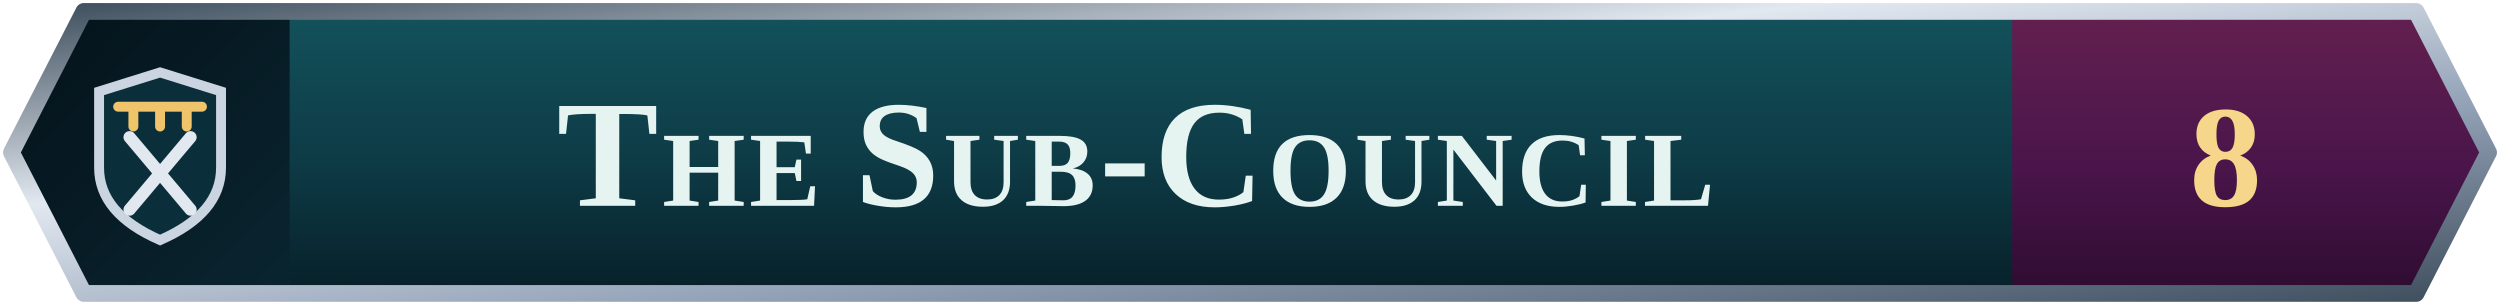
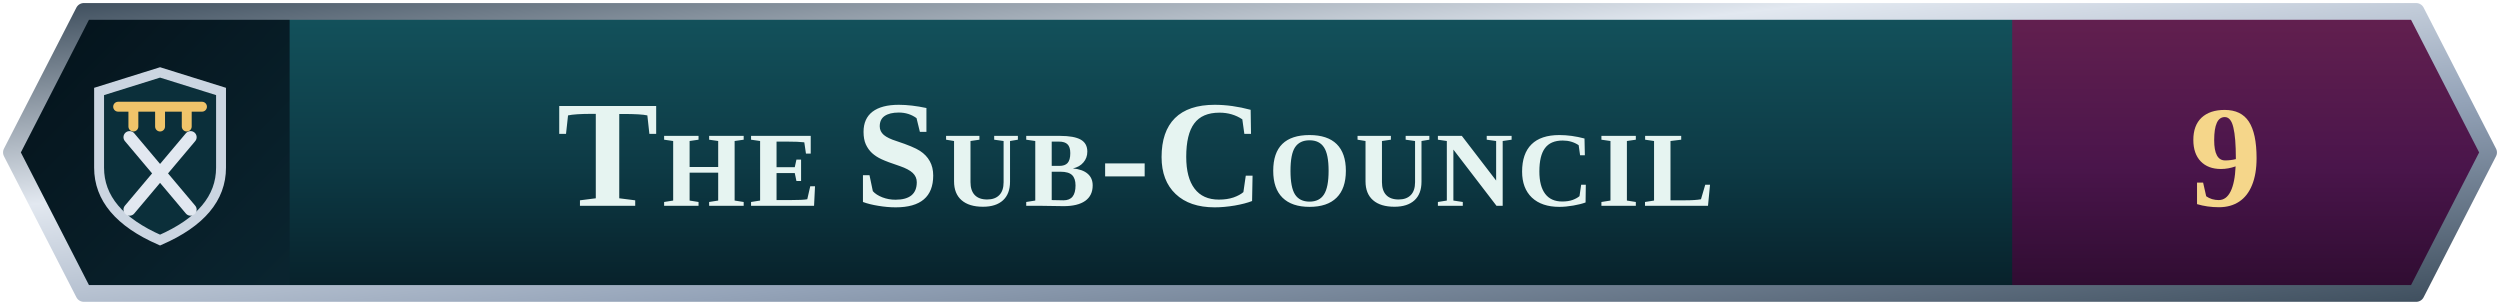
- <svg xmlns="http://www.w3.org/2000/svg" width="164" height="20" viewBox="0 0 328 40" role="img" aria-label="The Sub-Council: 8">
+ <svg xmlns="http://www.w3.org/2000/svg" width="164" height="20" viewBox="0 0 328 40" role="img" aria-label="The Sub-Council: 9">
  <defs>
    <linearGradient id="smcTide" x1="0" y1="0" x2="0" y2="1">
      <stop offset="0%" stop-color="#13525c" />
      <stop offset="55%" stop-color="#0d3a45" />
      <stop offset="100%" stop-color="#072029" />
    </linearGradient>
    <linearGradient id="smcCap" x1="0" y1="0" x2="1" y2="1">
      <stop offset="0%" stop-color="#04121a" />
      <stop offset="100%" stop-color="#0a2530" />
    </linearGradient>
    <linearGradient id="smcSilver" x1="0" y1="0" x2="1" y2="1">
      <stop offset="0%" stop-color="#3f4f5e" />
      <stop offset="35%" stop-color="#e2e8f0" />
      <stop offset="65%" stop-color="#94a3b8" />
      <stop offset="100%" stop-color="#3f4f5e" />
    </linearGradient>
    <linearGradient id="smcCount" x1="0" y1="0" x2="0" y2="1">
      <stop offset="0%" stop-color="#63204f" />
      <stop offset="55%" stop-color="#4a154b" />
      <stop offset="100%" stop-color="#2e0c30" />
    </linearGradient>
  </defs>
  <path d="M 11 1.5 L 317 1.5 L 326.5 20 L 317 38.5 L 11 38.5 L 1.5 20 Z" fill="url(#smcTide)" />
  <path d="M 11 1.5 L 38 1.5 L 38 38.5 L 11 38.5 L 1.5 20 Z" fill="url(#smcCap)" />
  <path d="M 264 1.5 L 317 1.5 L 326.5 20 L 317 38.5 L 264 38.5 Z" fill="url(#smcCount)" />
  <path d="M 11 1.5 L 317 1.5 L 326.5 20 L 317 38.5 L 11 38.5 L 1.5 20 Z" fill="none" stroke="url(#smcSilver)" stroke-width="2.2" stroke-linejoin="round" />
  <line x1="38" y1="3" x2="38" y2="37" stroke="url(#smcSilver)" stroke-width="1.4" />
  <line x1="264" y1="3" x2="264" y2="37" stroke="url(#smcSilver)" stroke-width="1.4" />
  <path d="M 21 9.5 L 29 12 L 29 22 Q 29 28 21 31.5 Q 13 28 13 22 L 13 12 Z" fill="#0b2f3a" stroke="#cbd5e1" stroke-width="1.3" />
  <path d="M 17 18 L 25 27.5 M 25 18 L 17 27.5" stroke="#e2e8f0" stroke-width="1.6" stroke-linecap="round" />
  <path d="M 15.5 14 L 26.5 14 M 17.5 14 L 17.5 16.6 M 21 14 L 21 16.6 M 24.5 14 L 24.5 16.6" stroke="#f0c46a" stroke-width="1.3" stroke-linecap="round" />
  <text x="149" y="27" text-anchor="middle" fill="#e6f4f1" font-family="Cinzel, Georgia, 'Times New Roman', serif" font-size="20" font-weight="700" letter-spacing="0.5" style="font-variant: small-caps">The Sub-Council</text>
-   <text x="292" y="27" text-anchor="middle" fill="#f5d68a" font-family="Cinzel, Georgia, 'Times New Roman', serif" font-size="19" font-weight="700" letter-spacing="0.5">8</text>
+   <text x="292" y="27" text-anchor="middle" fill="#f5d68a" font-family="Cinzel, Georgia, 'Times New Roman', serif" font-size="19" font-weight="700" letter-spacing="0.5">9</text>
</svg>
